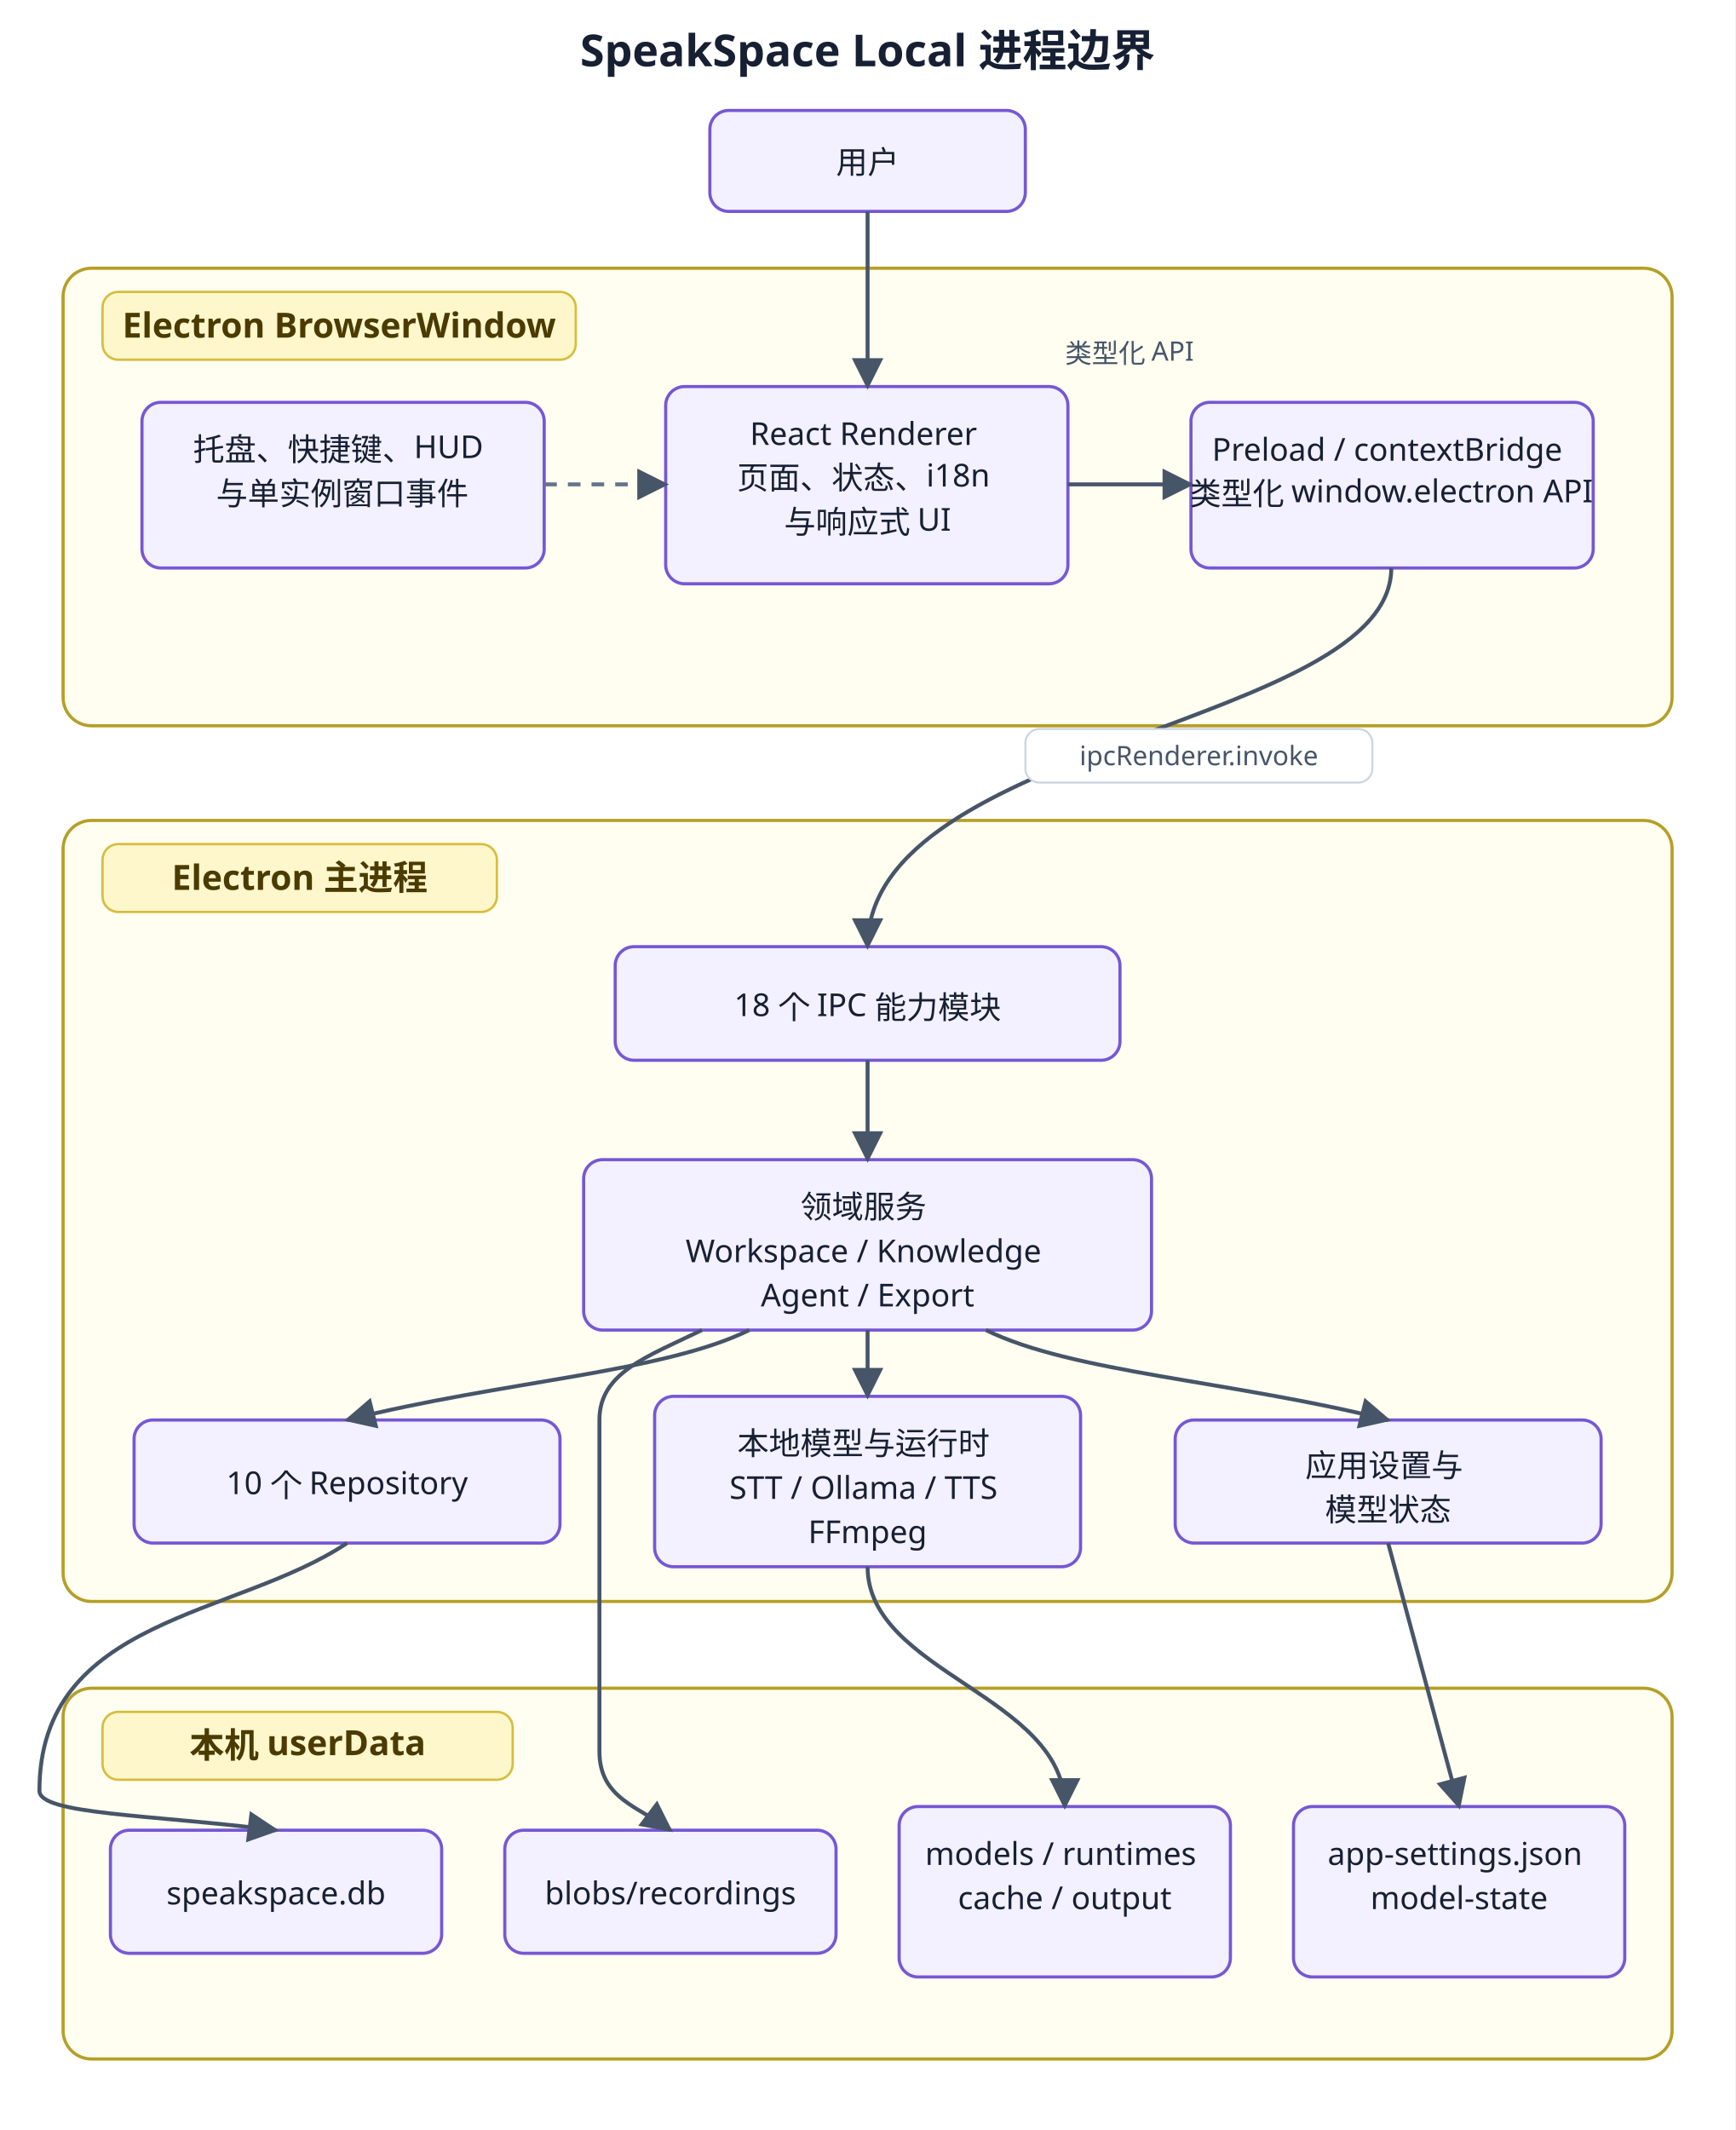
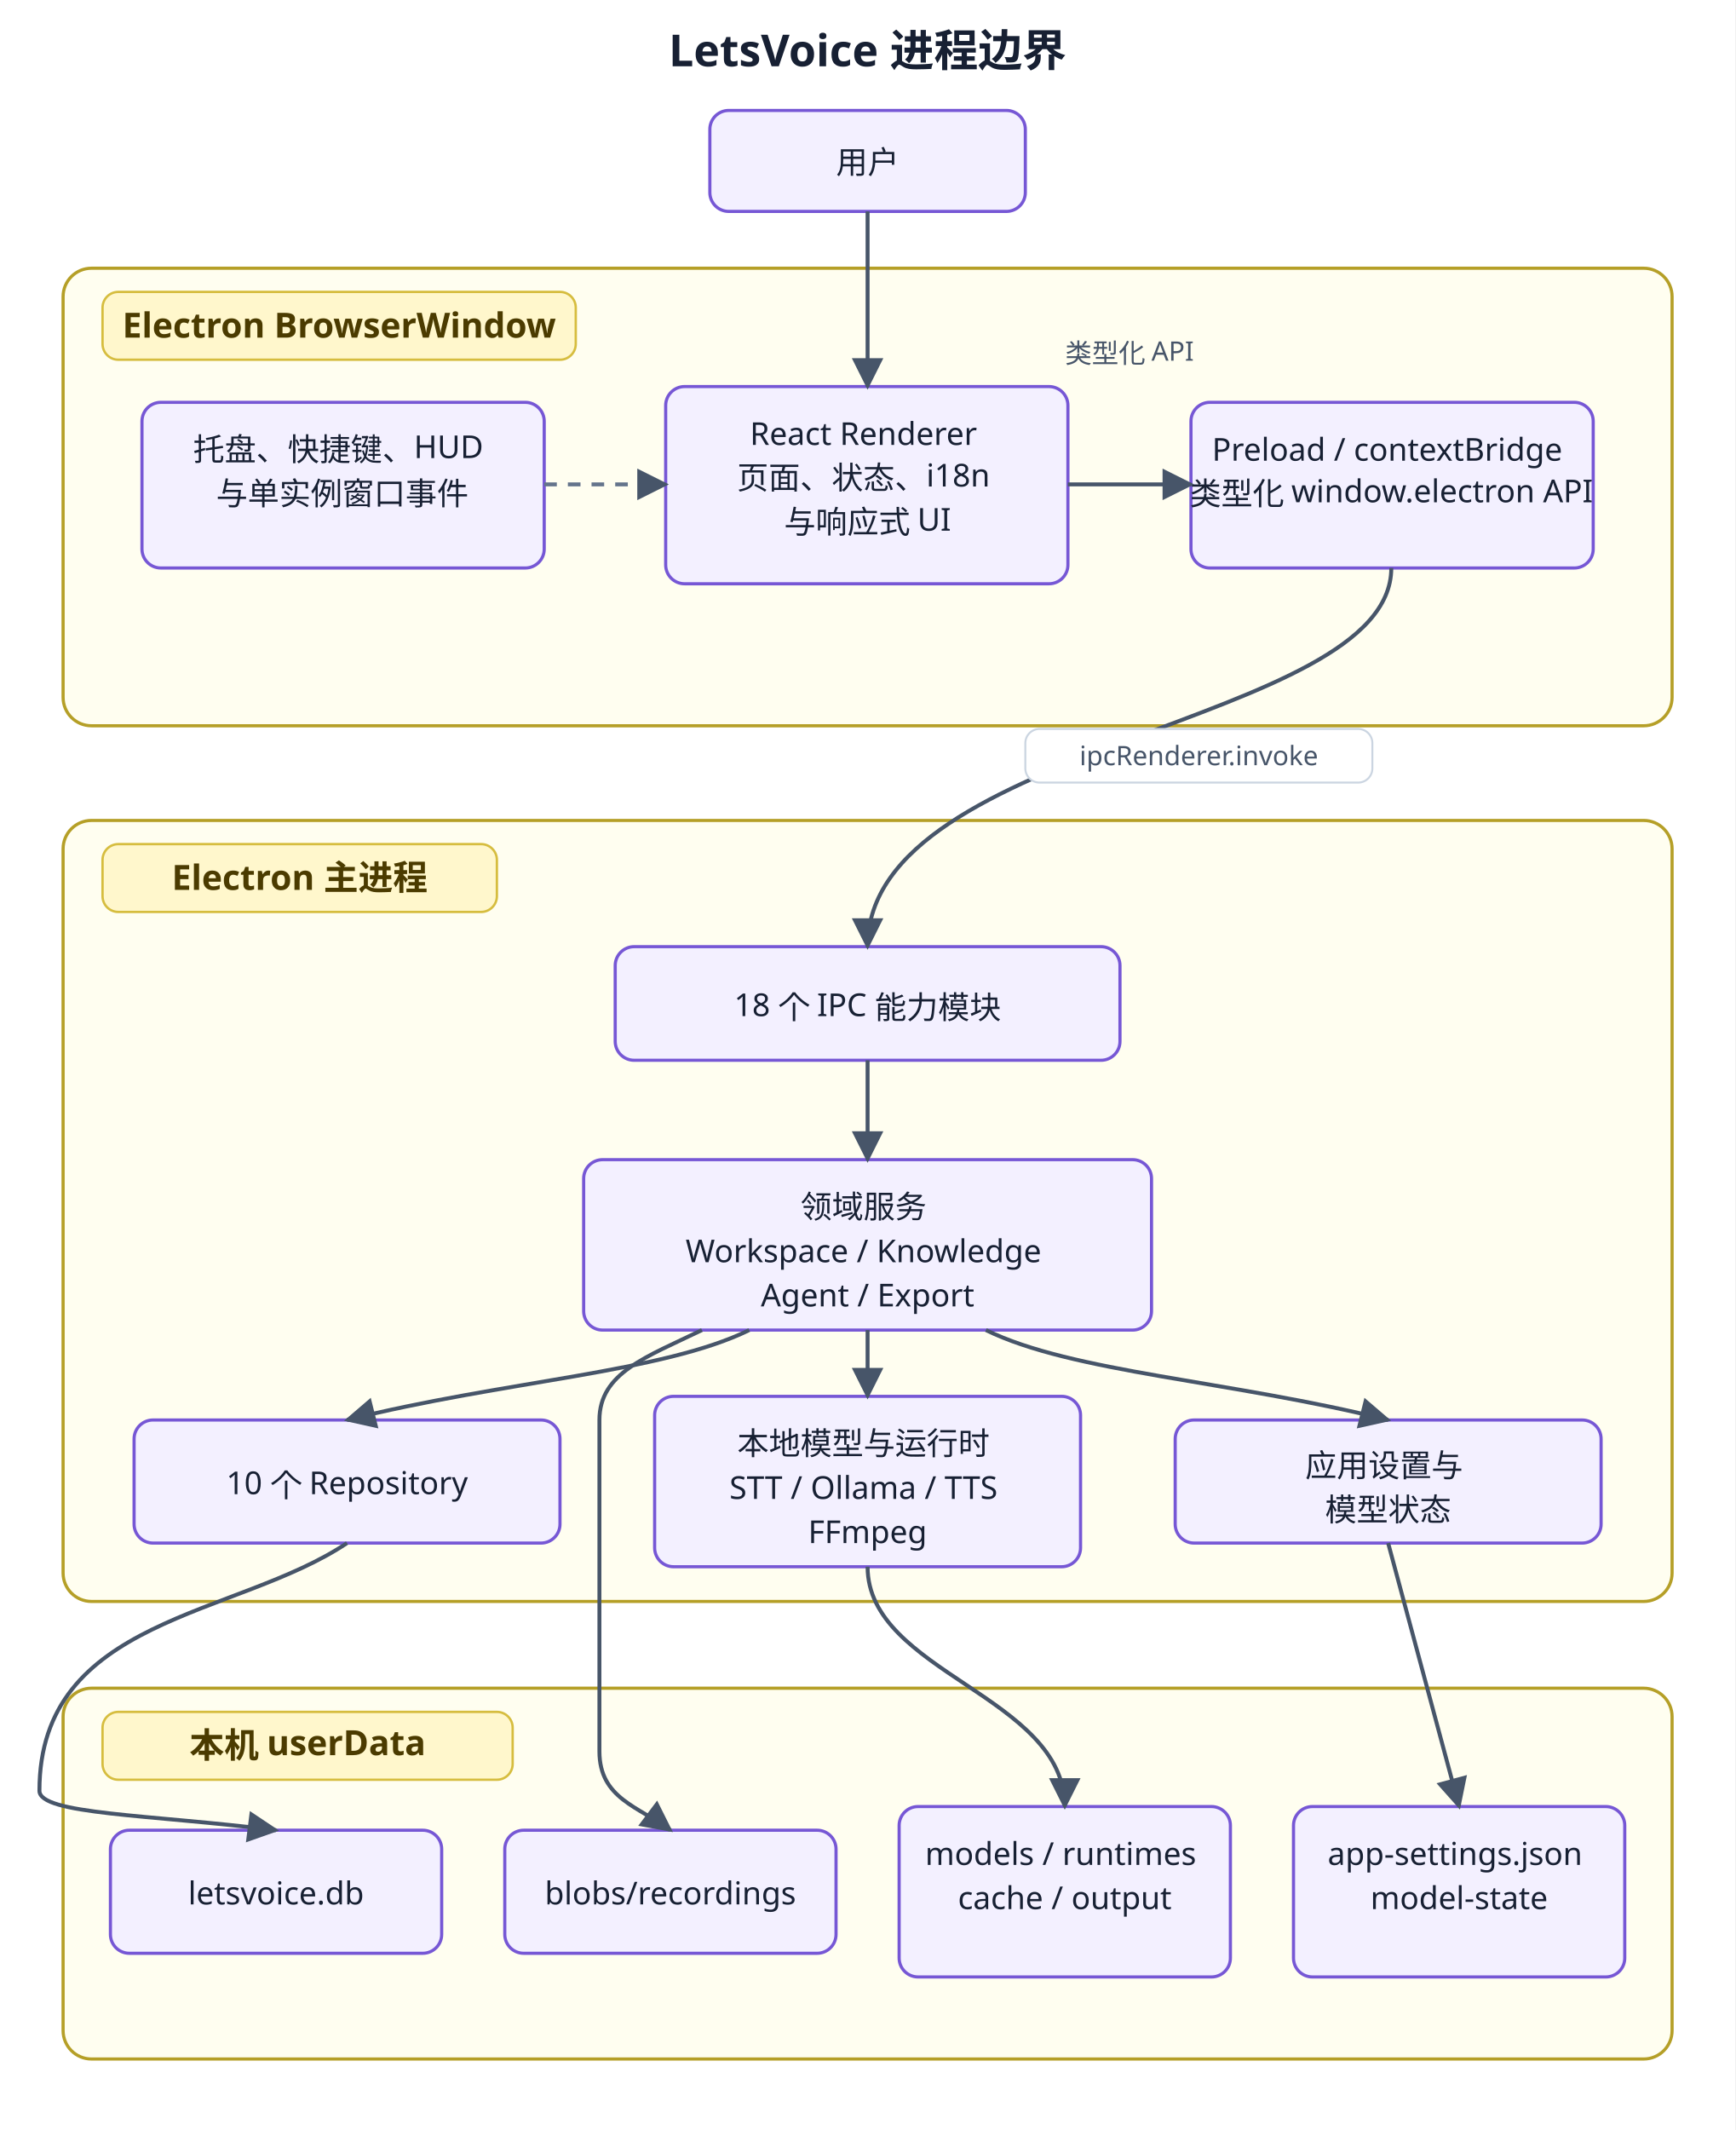
<svg xmlns="http://www.w3.org/2000/svg" viewBox="0 0 1100 1350" role="img" aria-labelledby="title desc">
  <defs>
    <marker id="arrow" viewBox="0 0 10 10" refX="9" refY="5" markerWidth="8" markerHeight="8" orient="auto-start-reverse">
      <path d="M 0 0 L 10 5 L 0 10 z" fill="#475569" />
    </marker>
    <style>
      .canvas { fill: #ffffff; }
      .group { fill: #fffef0; stroke: #b59f27; stroke-width: 2; }
      .group-tag { fill: #fff7cc; stroke: #d6bd3f; stroke-width: 1.5; }
      .edge-tag { fill: #ffffff; stroke: #cbd5e1; stroke-width: 1.25; }
      .box { fill: #f3f0ff; stroke: #7657d5; stroke-width: 2; }
      .heading { fill: #172033; font: 700 28px "Microsoft YaHei", "PingFang SC", sans-serif; text-anchor: middle; }
      .group-title { fill: #4b3b00; font: 700 22px "Microsoft YaHei", "PingFang SC", sans-serif; text-anchor: middle; }
      .label { fill: #172033; font: 20px "Microsoft YaHei", "PingFang SC", sans-serif; text-anchor: middle; }
      .small { fill: #475569; font: 17px "Microsoft YaHei", "PingFang SC", sans-serif; text-anchor: middle; }
      .arrow { fill: none; stroke: #475569; stroke-width: 2.5; marker-end: url(#arrow); }
      .dashed { fill: none; stroke: #64748b; stroke-width: 2.5; stroke-dasharray: 8 7; marker-end: url(#arrow); }
    </style>
  </defs>
  <rect class="canvas" width="1100" height="1350" />
-   <text class="heading" x="550" y="42">SpeakSpace Local 进程边界</text>
+   <text class="heading" x="550" y="42">LetsVoice 进程边界</text>
  <rect class="box" x="450" y="70" width="200" height="64" rx="12" />
  <text class="label" x="550" y="110">用户</text>
  <rect class="group" x="40" y="170" width="1020" height="290" rx="18" />
  <rect class="group-tag" x="65" y="185" width="300" height="43" rx="10" />
  <text class="group-title" x="215" y="214">Electron BrowserWindow</text>
  <rect class="box" x="90" y="255" width="255" height="105" rx="12" />
  <text class="label" x="217" y="292">
    <tspan x="217">托盘、快捷键、HUD</tspan>
    <tspan x="217" dy="28">与单实例窗口事件</tspan>
  </text>
  <rect class="box" x="422" y="245" width="255" height="125" rx="12" />
  <text class="label" x="550" y="282">
    <tspan x="550">React Renderer</tspan>
    <tspan x="550" dy="28">页面、状态、i18n</tspan>
    <tspan x="550" dy="28">与响应式 UI</tspan>
  </text>
  <rect class="box" x="755" y="255" width="255" height="105" rx="12" />
  <text class="label" x="882" y="292">
    <tspan x="882">Preload / contextBridge</tspan>
    <tspan x="882" dy="28">类型化 window.electron API</tspan>
  </text>
  <path class="arrow" d="M 550 134 L 550 245" />
  <path class="dashed" d="M 345 307 L 422 307" />
  <path class="arrow" d="M 677 307 L 755 307" />
  <text class="small" x="716" y="230">类型化 API</text>
  <rect class="group" x="40" y="520" width="1020" height="495" rx="18" />
  <rect class="group-tag" x="65" y="535" width="250" height="43" rx="10" />
  <text class="group-title" x="190" y="564">Electron 主进程</text>
  <rect class="box" x="390" y="600" width="320" height="72" rx="12" />
  <text class="label" x="550" y="644">18 个 IPC 能力模块</text>
  <rect class="box" x="370" y="735" width="360" height="108" rx="12" />
  <text class="label" x="550" y="772">
    <tspan x="550">领域服务</tspan>
    <tspan x="550" dy="28">Workspace / Knowledge</tspan>
    <tspan x="550" dy="28">Agent / Export</tspan>
  </text>
  <rect class="box" x="85" y="900" width="270" height="78" rx="12" />
  <text class="label" x="220" y="947">10 个 Repository</text>
  <rect class="box" x="415" y="885" width="270" height="108" rx="12" />
  <text class="label" x="550" y="922">
    <tspan x="550">本地模型与运行时</tspan>
    <tspan x="550" dy="28">STT / Ollama / TTS</tspan>
    <tspan x="550" dy="28">FFmpeg</tspan>
  </text>
  <rect class="box" x="745" y="900" width="270" height="78" rx="12" />
  <text class="label" x="880" y="936">
    <tspan x="880">应用设置与</tspan>
    <tspan x="880" dy="28">模型状态</tspan>
  </text>
  <path class="arrow" d="M 882 360 C 882 460, 550 470, 550 600" />
  <rect class="edge-tag" x="650" y="462" width="220" height="34" rx="9" />
  <text class="small" x="760" y="485">ipcRenderer.invoke</text>
  <path class="arrow" d="M 550 672 L 550 735" />
  <path class="arrow" d="M 475 843 C 420 870, 320 875, 220 900" />
  <path class="arrow" d="M 550 843 L 550 885" />
  <path class="arrow" d="M 625 843 C 680 870, 780 875, 880 900" />
  <rect class="group" x="40" y="1070" width="1020" height="235" rx="18" />
  <rect class="group-tag" x="65" y="1085" width="260" height="43" rx="10" />
  <text class="group-title" x="195" y="1114">本机 userData</text>
  <rect class="box" x="70" y="1160" width="210" height="78" rx="12" />
-   <text class="label" x="175" y="1207">speakspace.db</text>
+   <text class="label" x="175" y="1207">letsvoice.db</text>
  <rect class="box" x="320" y="1160" width="210" height="78" rx="12" />
  <text class="label" x="425" y="1207">blobs/recordings</text>
  <rect class="box" x="570" y="1145" width="210" height="108" rx="12" />
  <text class="label" x="675" y="1182">
    <tspan x="675">models / runtimes</tspan>
    <tspan x="675" dy="28">cache / output</tspan>
  </text>
  <rect class="box" x="820" y="1145" width="210" height="108" rx="12" />
  <text class="label" x="925" y="1182">
    <tspan x="925">app-settings.json</tspan>
    <tspan x="925" dy="28">model-state</tspan>
  </text>
  <path class="arrow" d="M 220 978 C 150 1025, 25 1025, 25 1135 C 25 1150, 95 1150, 175 1160" />
  <path class="arrow" d="M 445 843 C 410 860, 380 870, 380 900 L 380 1110 C 380 1140, 405 1145, 425 1160" />
  <path class="arrow" d="M 550 993 C 550 1060, 675 1075, 675 1145" />
  <path class="arrow" d="M 880 978 L 925 1145" />
</svg>
